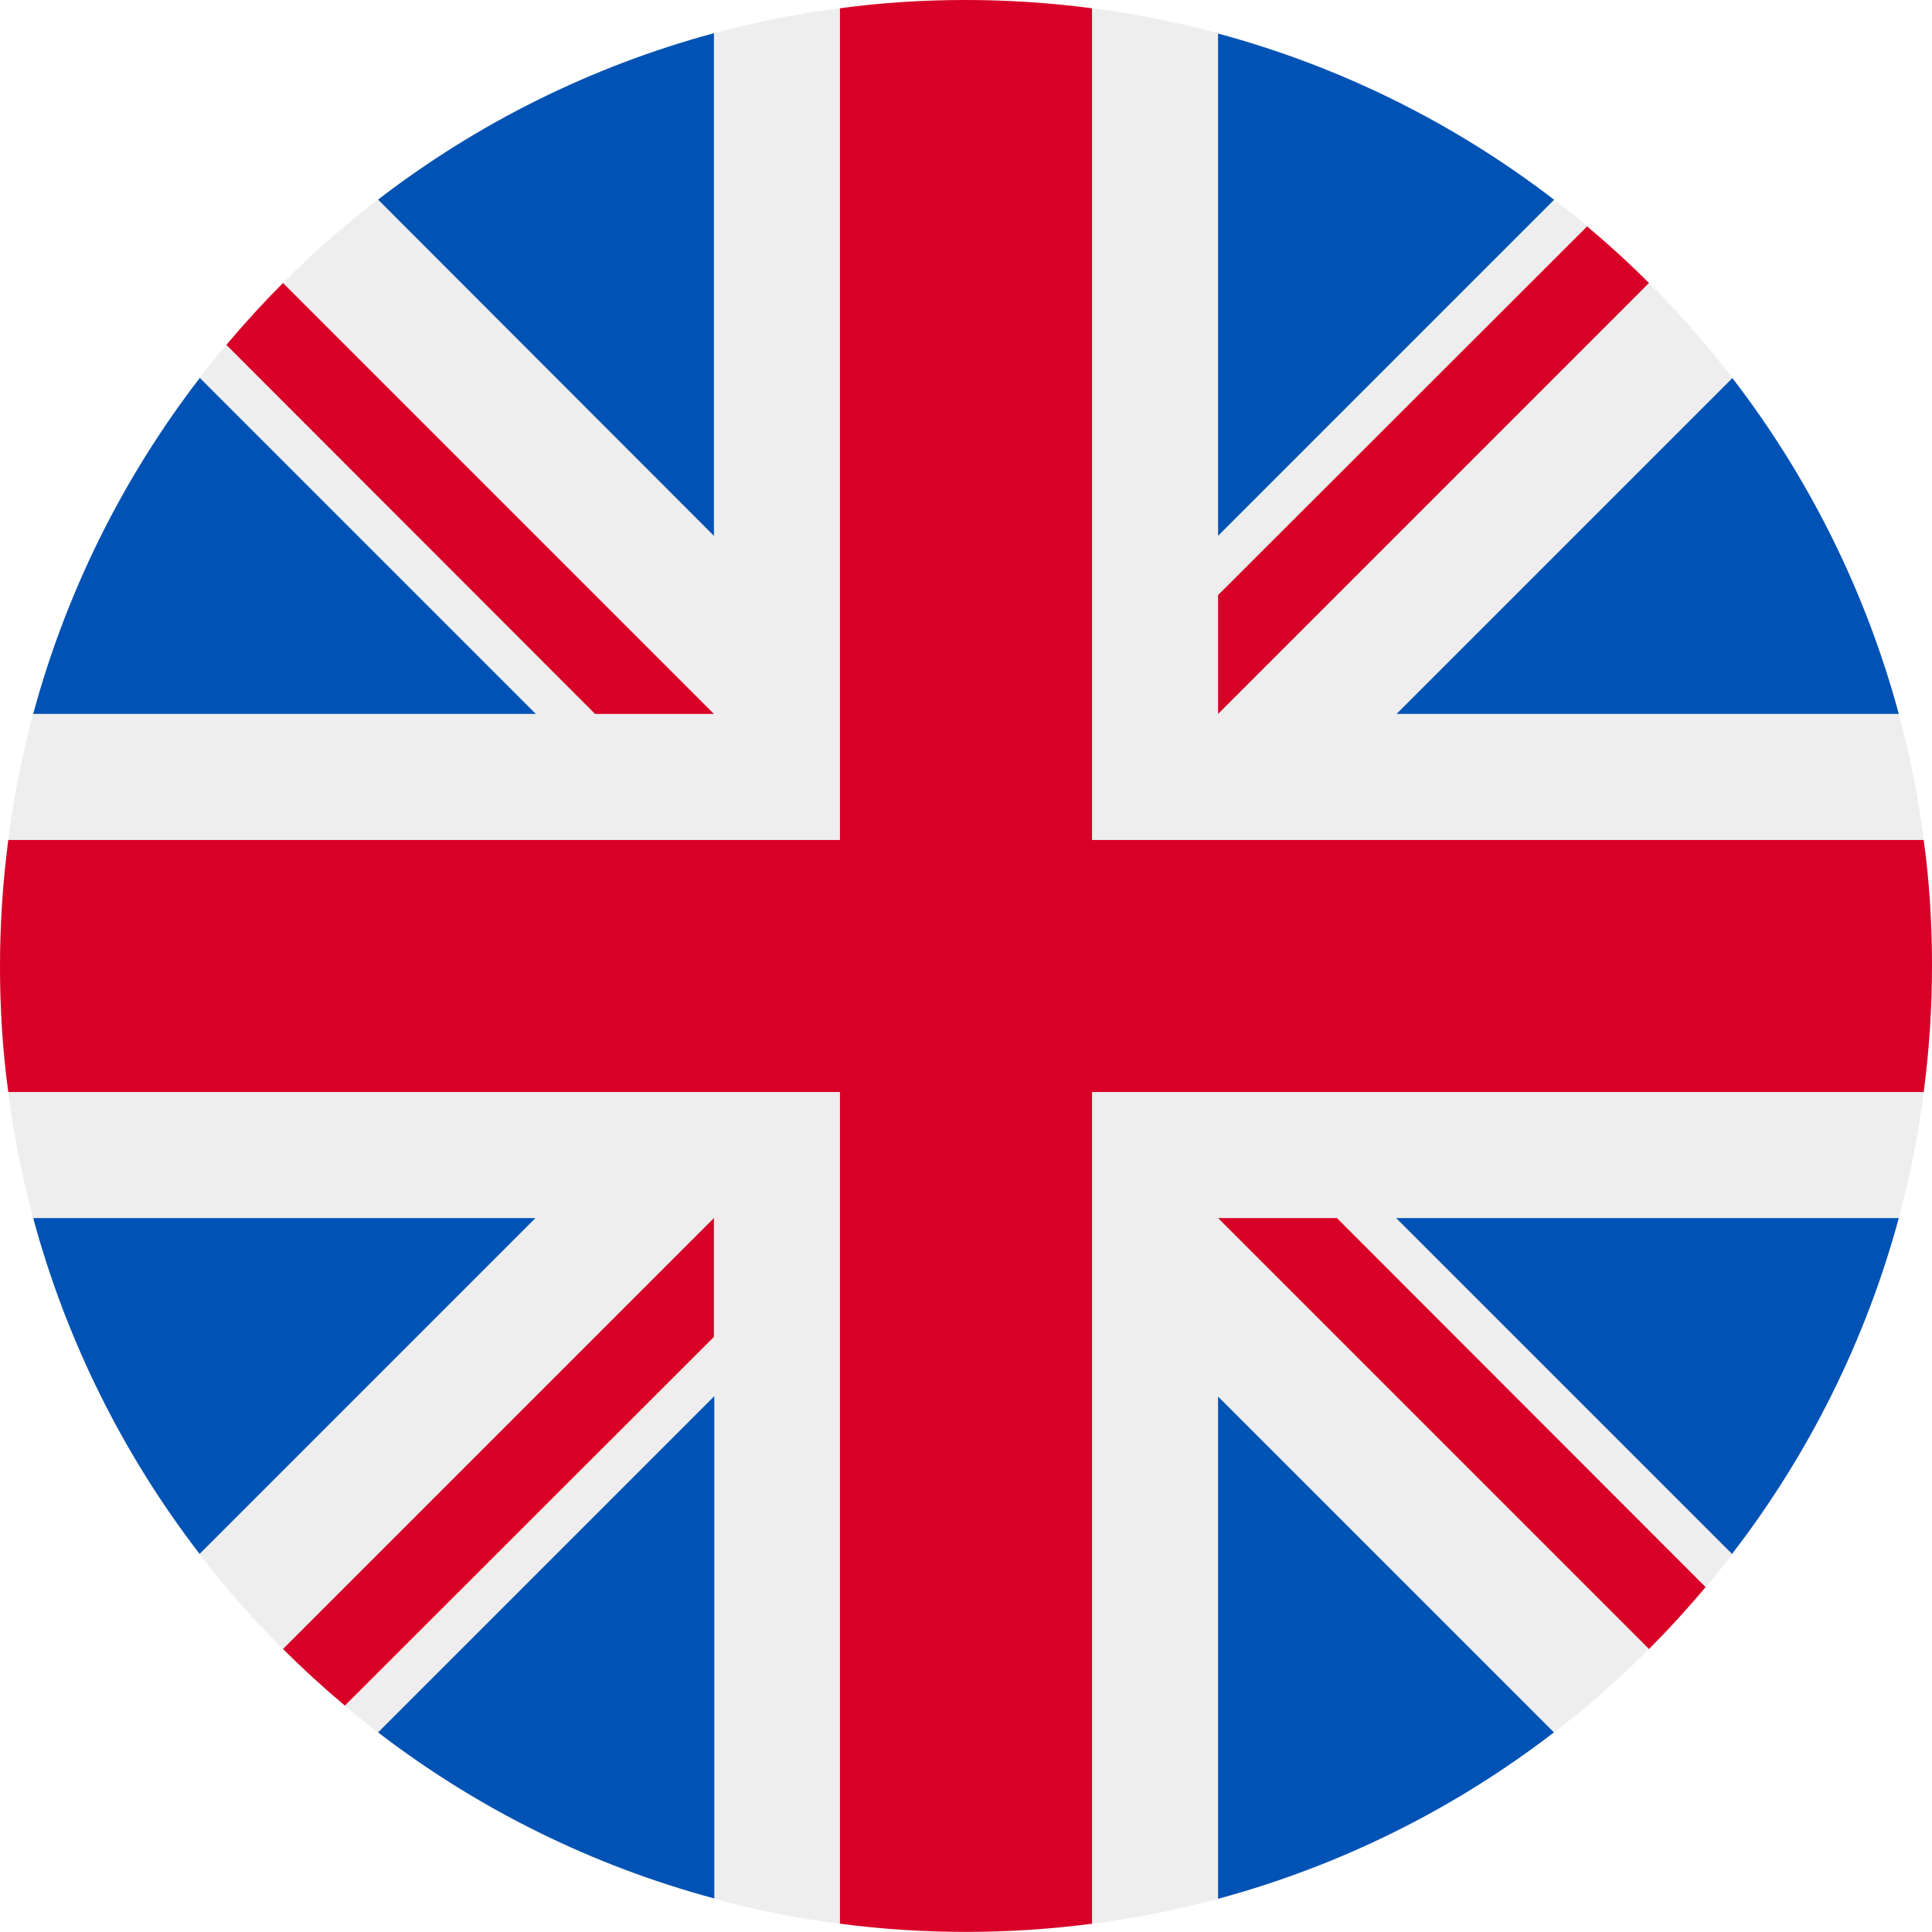
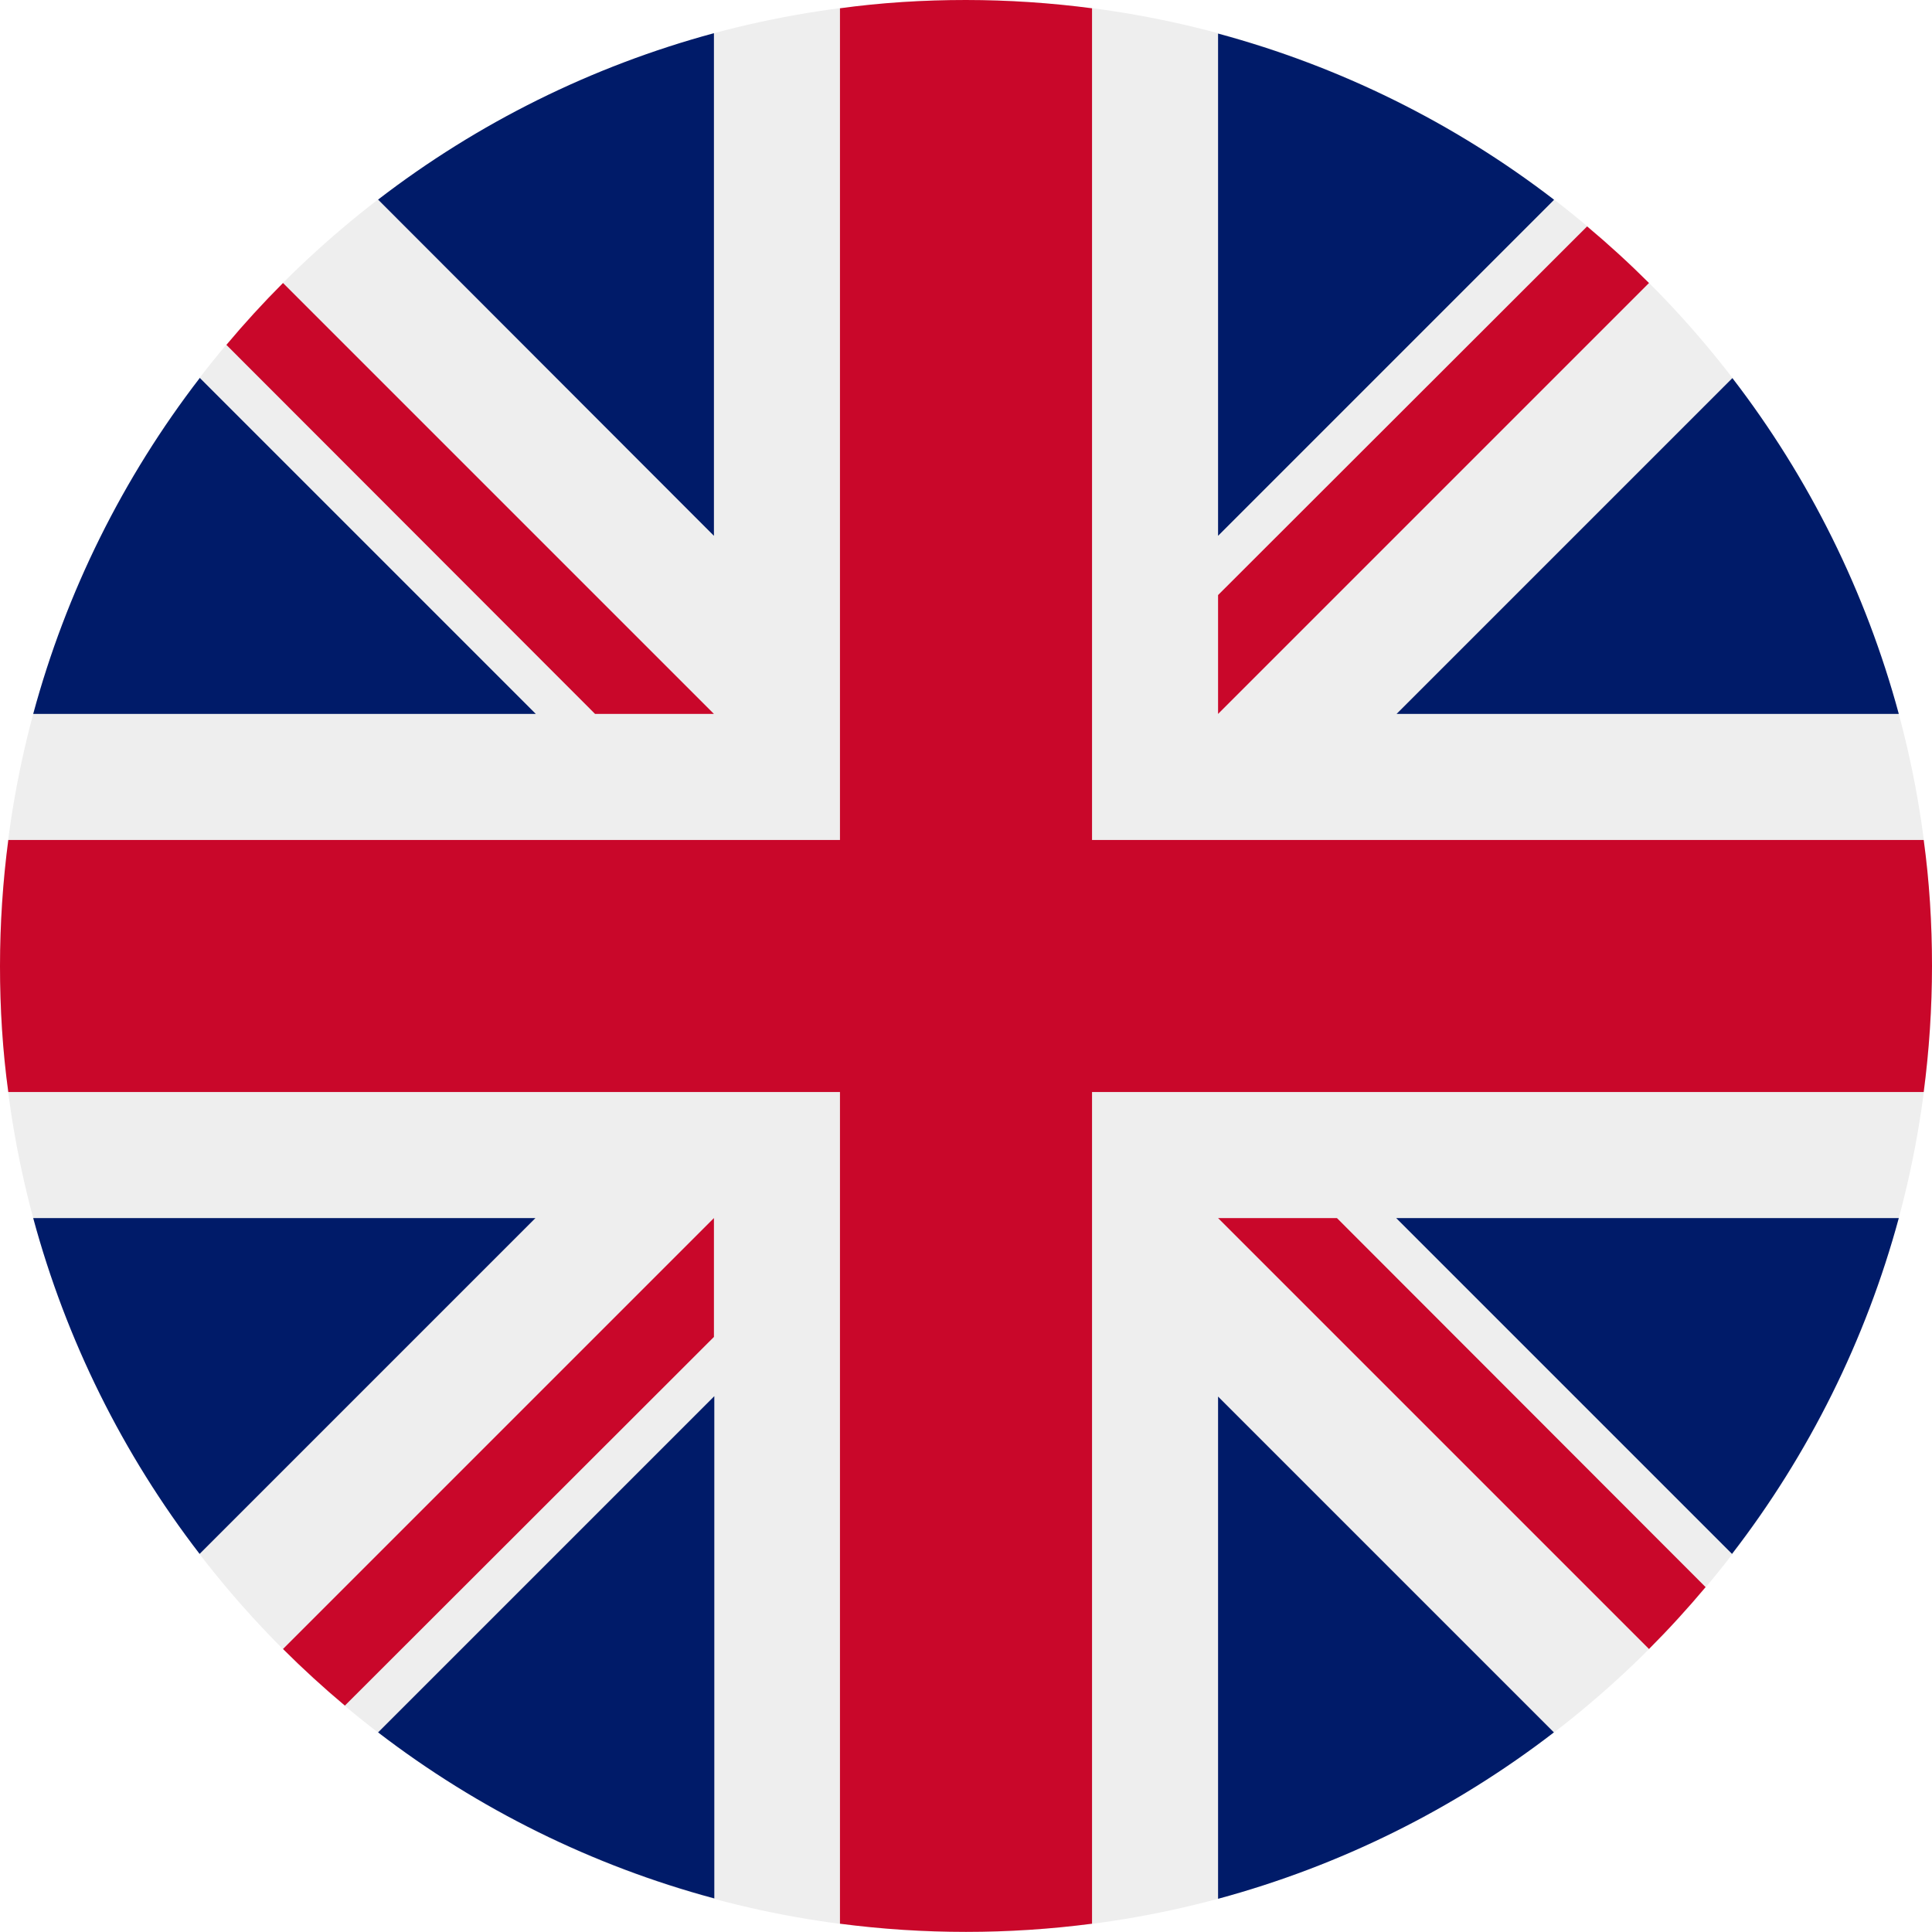
<svg xmlns="http://www.w3.org/2000/svg" viewBox="0 0 512 512">
  <circle cx="256" cy="256" r="256" fill="#eee" />
-   <path fill="#0052b4" d="M53 100.1a255 255 0 0 0-44.2 89.1H142l-89-89zm450.2 89.1a255 255 0 0 0-44.1-89l-89 89h133zM8.8 322.8a255 255 0 0 0 44.1 89l89-89H9zm403-269.9a255 255 0 0 0-89-44V142l89-89zM100.2 459.1a255 255 0 0 0 89.1 44V370l-89 89zm89-450.3a255 255 0 0 0-89 44.1l89 89.1V8.8zm133.6 494.4a255 255 0 0 0 89-44.1l-89-89v133zM370 322.8l89 89a255 255 0 0 0 44.2-89H370z" />
-   <g fill="#d80027">
+   <path fill="#001b69" d="M53 100.1a255 255 0 0 0-44.2 89.1H142l-89-89zm450.2 89.1a255 255 0 0 0-44.1-89l-89 89h133zM8.8 322.8a255 255 0 0 0 44.1 89l89-89H9zm403-269.9a255 255 0 0 0-89-44V142l89-89zM100.2 459.1a255 255 0 0 0 89.1 44V370l-89 89zm89-450.3a255 255 0 0 0-89 44.1l89 89.1V8.8zm133.6 494.4a255 255 0 0 0 89-44.1l-89-89v133zM370 322.8l89 89a255 255 0 0 0 44.2-89H370z" />
+   <g fill="#c9072a">
    <path d="M509.8 222.6H289.4V2.2A258.6 258.6 0 0 0 256 0c-11.3 0-22.5.7-33.4 2.2v220.4H2.2A258.6 258.6 0 0 0 0 256c0 11.3.7 22.5 2.2 33.4h220.4v220.4a258.4 258.4 0 0 0 66.8 0V289.4h220.4A258.5 258.5 0 0 0 512 256c0-11.3-.7-22.5-2.2-33.4z" />
    <path d="M322.8 322.8L437 437a256.6 256.6 0 0 0 15-16.4l-97.7-97.8h-31.5zm-133.6 0L75 437a256.6 256.6 0 0 0 16.4 15l97.8-97.7v-31.5zm0-133.6L75 75a256.6 256.6 0 0 0-15 16.4l97.7 97.8h31.5zm133.6 0L437 75a256.3 256.3 0 0 0-16.4-15l-97.8 97.7v31.5z" />
  </g>
</svg>
